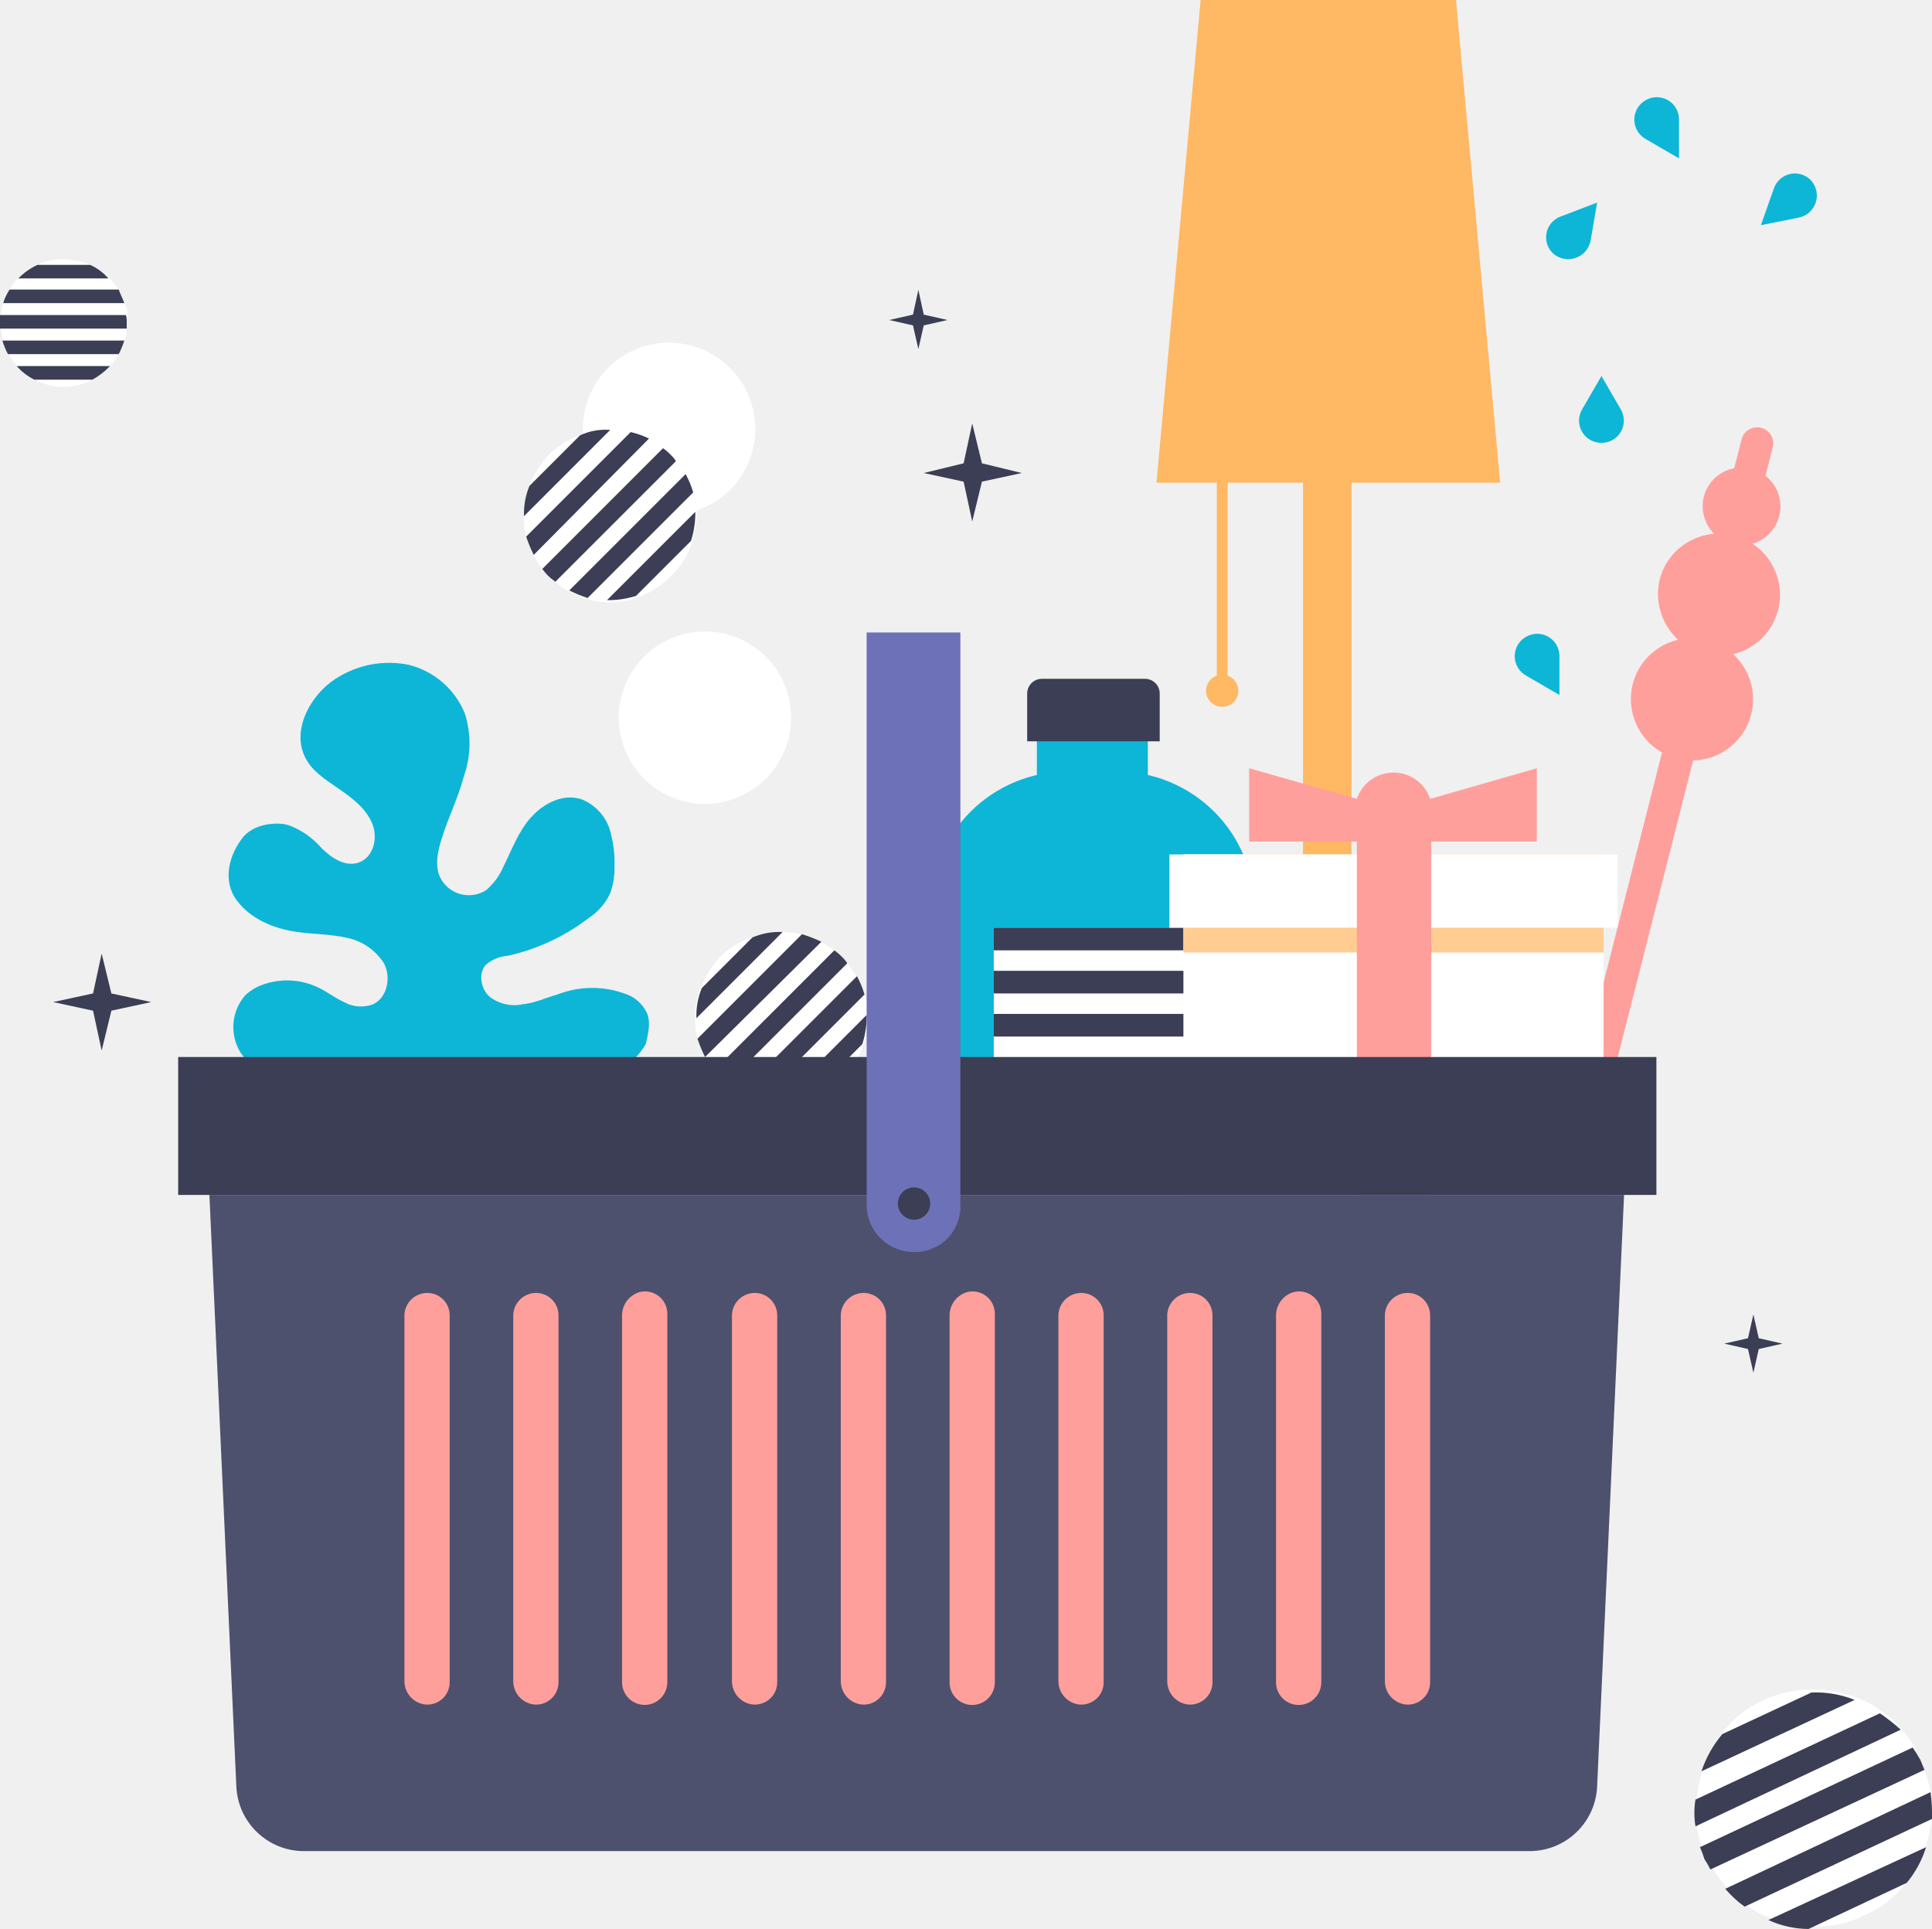
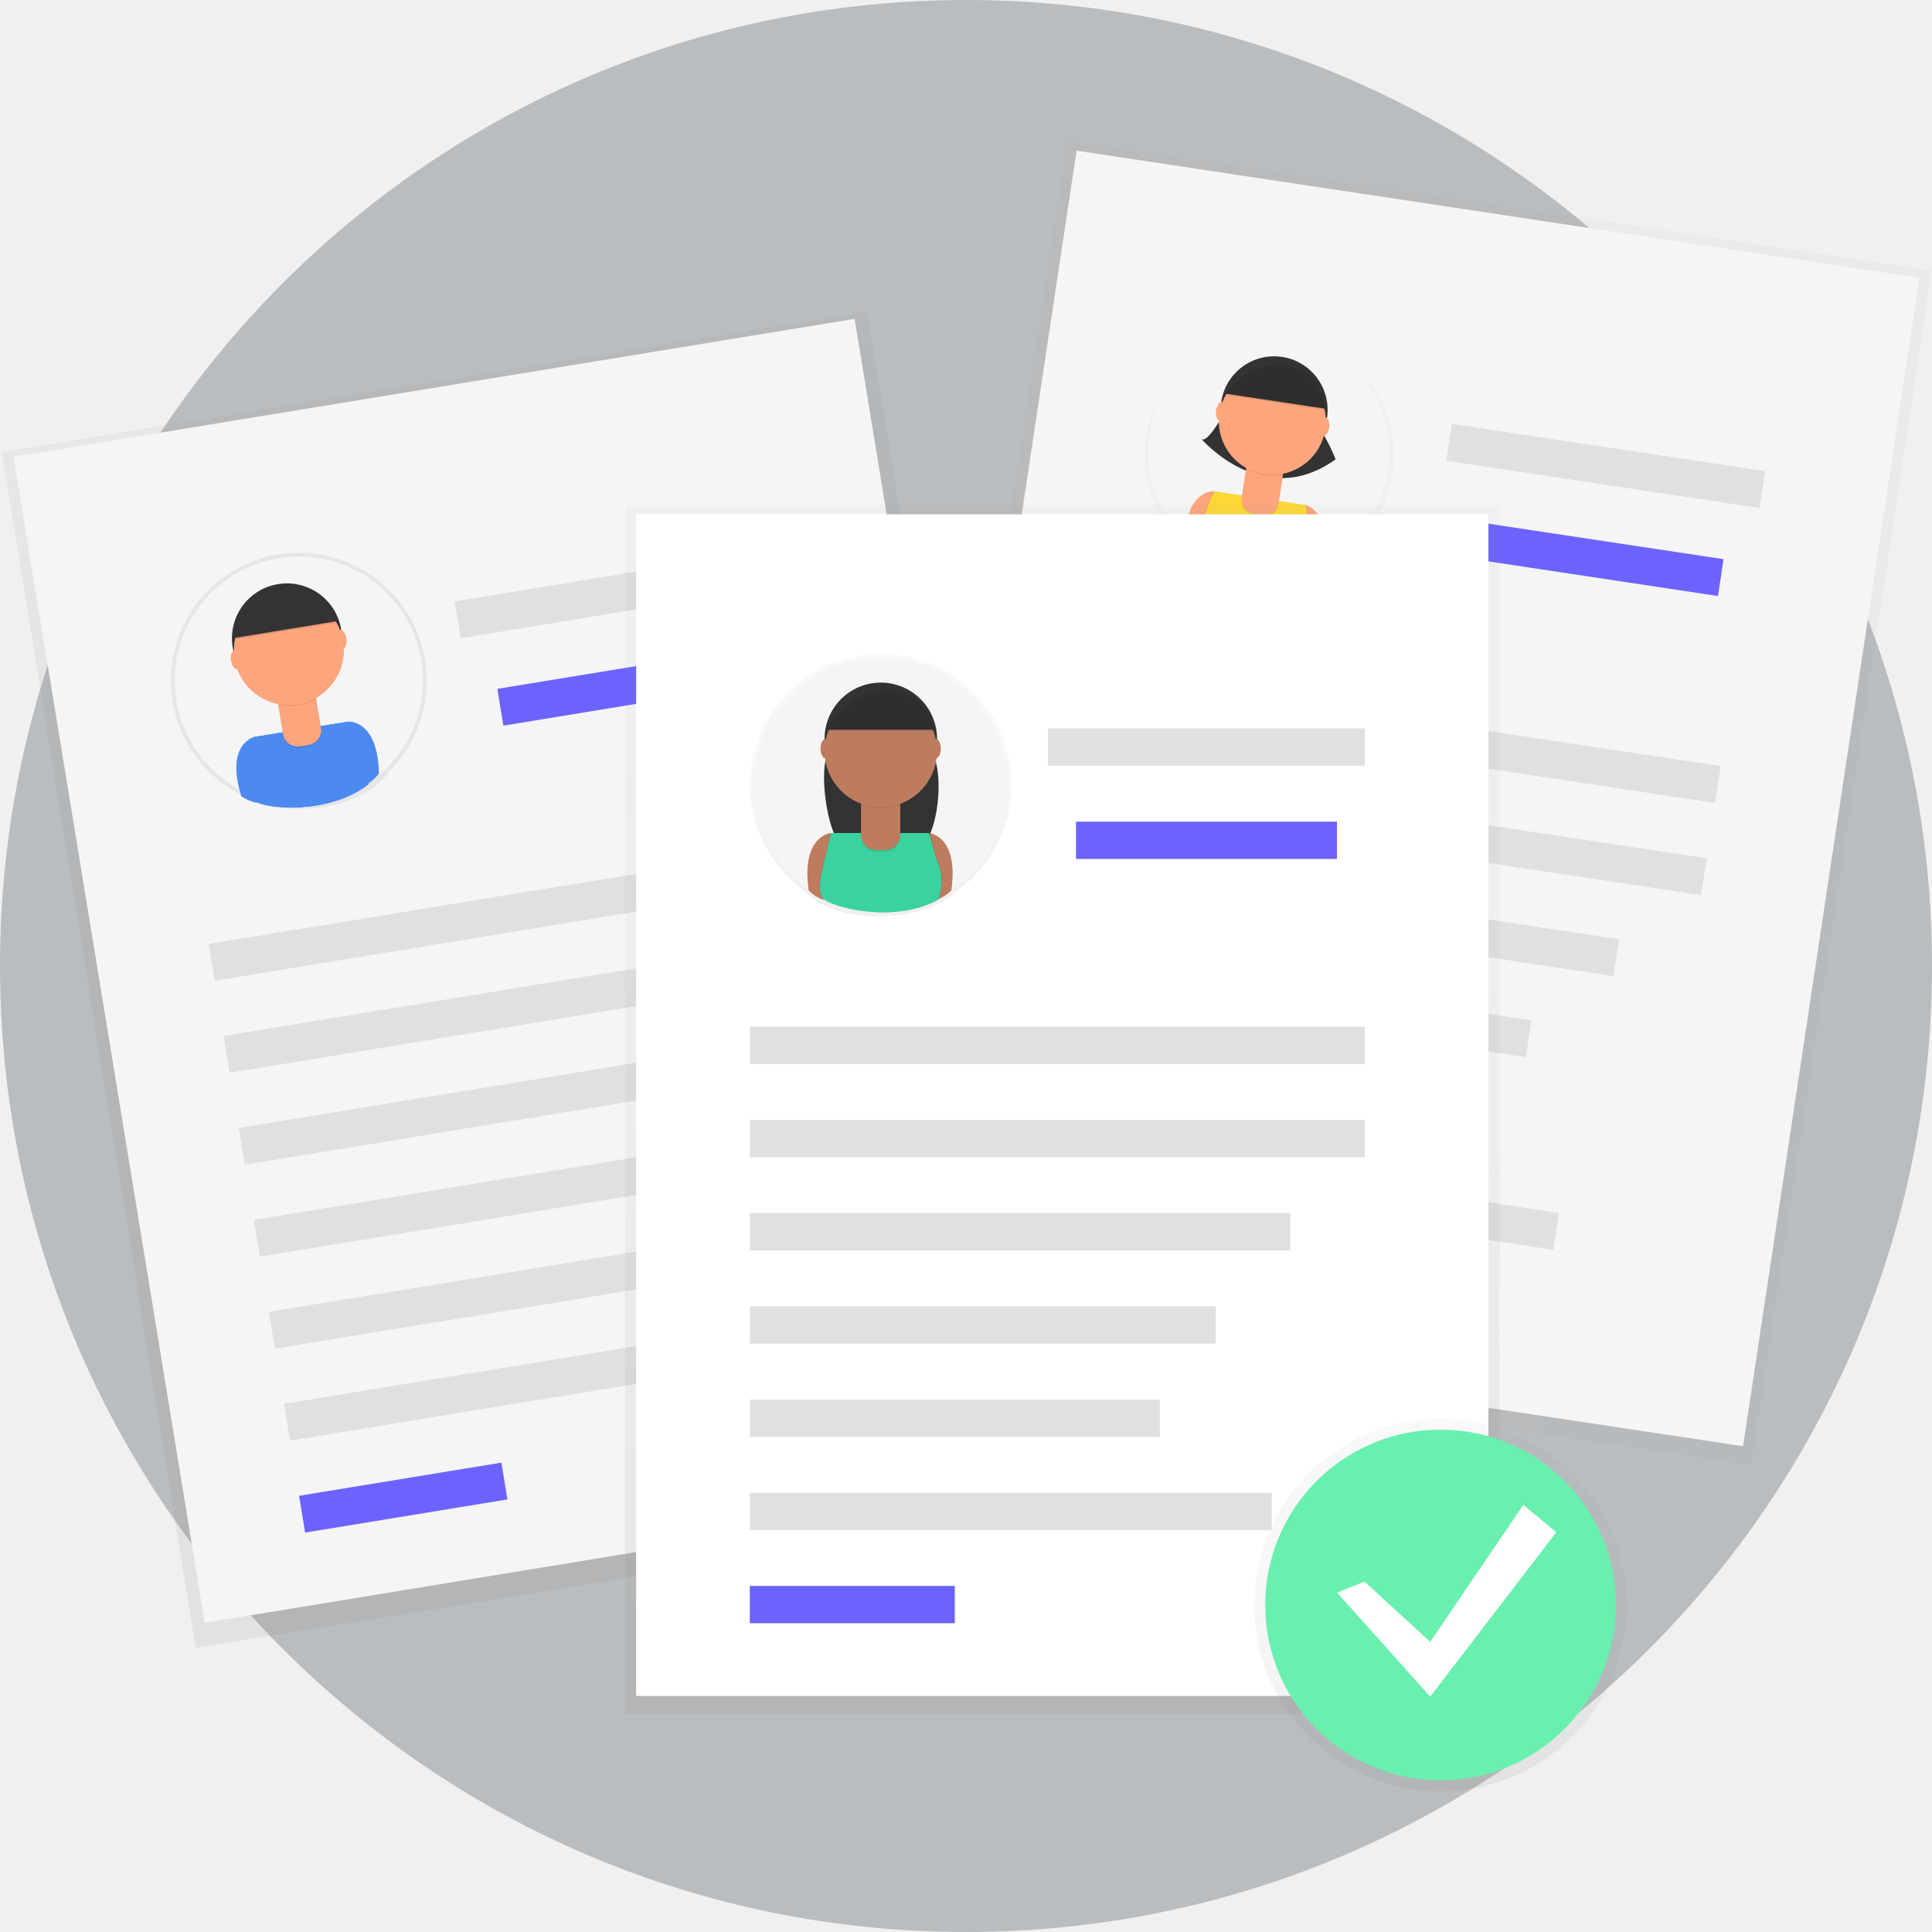
- <svg xmlns="http://www.w3.org/2000/svg" viewBox="0 0 306.565 306.071">
+ <svg xmlns="http://www.w3.org/2000/svg" xmlns:xlink="http://www.w3.org/1999/xlink" width="264" height="264" viewBox="0 0 264 264">
  <defs>
-     <style>.cls-1{fill:#0db6d6}.cls-2{fill:#fff}.cls-3{fill:#3b3e54}.cls-4{fill:#ff9f9c}</style>
+     <linearGradient id="linear-gradient" x1="0.444" y1="2.08" x2="0.444" y2="0.698" gradientUnits="objectBoundingBox">
+       <stop offset="0" stop-color="gray" stop-opacity="0.251" />
+       <stop offset="0.54" stop-color="gray" stop-opacity="0.122" />
+       <stop offset="1" stop-color="gray" stop-opacity="0.102" />
+     </linearGradient>
+     <linearGradient id="linear-gradient-2" x1="0.027" y1="4.202" x2="0.027" y2="3.205" xlink:href="#linear-gradient" />
+     <linearGradient id="linear-gradient-3" x1="0.684" y1="0.372" x2="0.684" y2="-0.628" xlink:href="#linear-gradient" />
+     <linearGradient id="linear-gradient-4" x1="1.326" y1="-2.088" x2="1.326" y2="-3.089" xlink:href="#linear-gradient" />
+     <linearGradient id="linear-gradient-5" x1="0.5" y1="1" x2="0.5" y2="0" xlink:href="#linear-gradient" />
+     <linearGradient id="linear-gradient-6" x1="-8.568" y1="1" x2="-8.568" y2="0" xlink:href="#linear-gradient" />
+     <linearGradient id="linear-gradient-7" x1="0.5" y1="1" x2="0.5" y2="0" xlink:href="#linear-gradient" />
  </defs>
-   <g id="Group_572" data-name="Group 572" transform="translate(-160.713 -218.386)">
-     <g id="Group_571" data-name="Group 571" transform="translate(153.594 218.386)">
-       <path id="Path_1182" data-name="Path 1182" class="cls-1" d="M91.748 117.057a5.833 5.833 0 0 0-3.59-3.077 15.09 15.09 0 0 0-10.6.171c-1.881.513-3.59 1.368-5.471 1.539a6.4 6.4 0 0 1-5.3-1.2c-1.368-1.2-1.881-3.761-.513-5.129a6.075 6.075 0 0 1 3.42-1.361 32.7 32.7 0 0 0 12.822-5.984 9.562 9.562 0 0 0 3.419-3.932 11.8 11.8 0 0 0 .684-4.274 18.493 18.493 0 0 0-.855-6.155 7.808 7.808 0 0 0-4.274-4.445c-2.906-1.026-5.984.513-8.035 2.735s-3.077 5.129-4.445 7.864a10.194 10.194 0 0 1-2.735 3.761 5.081 5.081 0 0 1-7.351-2.052c-.855-1.881-.342-4.274.342-6.326 1.026-3.248 2.564-6.326 3.419-9.574a15.683 15.683 0 0 0 .171-10.087 13 13 0 0 0-8.89-7.693 15.557 15.557 0 0 0-11.626 2.223c-3.933 2.561-6.84 7.861-4.959 12.139 1.026 2.394 3.248 3.761 5.471 5.3s4.274 3.077 5.3 5.471.171 5.642-2.394 6.326c-2.052.513-4.1-.855-5.642-2.394a12.618 12.618 0 0 0-5.129-3.59c-1.368-.513-5.129-.513-7.181 1.71-2.394 2.906-3.419 7.01-1.2 10.087s5.984 4.616 9.745 5.129c2.564.342 5.129.342 7.522.855a9.133 9.133 0 0 1 6.155 4.1c1.2 2.223.513 5.471-1.71 6.5a5.445 5.445 0 0 1-4.616-.342c-1.539-.684-2.735-1.71-4.274-2.394a11.388 11.388 0 0 0-8.206-.513 7.748 7.748 0 0 0-3.248 1.881 7.692 7.692 0 0 0-.684 9.061 12.621 12.621 0 0 0 7.864 5.3c2.564.513 5.129.513 7.693.855a15.434 15.434 0 0 1 7.353 2.218 6.8 6.8 0 0 1 2.735 3.761c.342 1.026-.342 2.052-.171 3.077.684 2.906 3.932 2.394 5.129 0a15.01 15.01 0 0 0 1.2-3.932c.684-2.735 2.052-5.642 4.616-6.668a12.49 12.49 0 0 1 5.642-.342c4.1.513 8.206 1.026 12.138.513 4.1-.684 8.035-2.564 10.087-6.155.343-1.538.856-3.414.172-4.957z" transform="translate(18.011 43.65)" />
-       <circle id="Ellipse_32" data-name="Ellipse 32" class="cls-2" cx="13.677" cy="13.677" r="13.677" transform="rotate(-19.475 358.27 -243.034)" />
-       <circle id="Ellipse_33" data-name="Ellipse 33" class="cls-2" cx="13.677" cy="13.677" r="13.677" transform="rotate(-41.583 135.077 -90.308)" />
-       <g id="Group_561" data-name="Group 561" transform="translate(7.119 41.141)">
-         <path id="Path_1183" data-name="Path 1183" class="cls-2" d="M20.082 29.891V30.9a5.075 5.075 0 0 1-.379 1.9 15.428 15.428 0 0 1-.885 2.15 10.468 10.468 0 0 1-1.391 1.9A11.681 11.681 0 0 1 14.644 39a9.354 9.354 0 0 1-4.553 1.138A9.013 9.013 0 0 1 5.538 39a9.145 9.145 0 0 1-2.782-2.15 10.468 10.468 0 0 1-1.391-1.9 10.941 10.941 0 0 1-.886-2.15L.1 30.9v-2.15l.379-1.9a8.257 8.257 0 0 1 1.012-2.15 5.6 5.6 0 0 1 1.518-1.9 9.931 9.931 0 0 1 2.909-2.024 9.163 9.163 0 0 1 4.174-.885 11.181 11.181 0 0 1 4.174.885 10.2 10.2 0 0 1 3.035 2.15 7.7 7.7 0 0 1 1.518 1.9 11.211 11.211 0 0 1 1.012 2.15 5.075 5.075 0 0 1 .379 1.9 2.465 2.465 0 0 0-.128 1.015z" transform="translate(.026 -19.9)" />
-         <path id="Path_1184" data-name="Path 1184" class="cls-3" d="M16.591 22.75H2.3a10.2 10.2 0 0 1 3.035-2.15h8.347a8.316 8.316 0 0 1 2.909 2.15z" transform="translate(.609 -19.715)" />
-         <path id="Path_1185" data-name="Path 1185" class="cls-3" d="M19.624 25.85H.4a8.257 8.257 0 0 1 1.012-2.15h17.326c.253.759.633 1.391.886 2.15z" transform="translate(.106 -18.894)" />
-         <path id="Path_1186" data-name="Path 1186" class="cls-3" d="M20.109 28.038v1.012H0V26.9h19.982a3.5 3.5 0 0 1 .127 1.138z" transform="translate(0 -18.047)" />
-         <path id="Path_1187" data-name="Path 1187" class="cls-3" d="M19.65 30.1a15.428 15.428 0 0 1-.885 2.15H1.185A10.941 10.941 0 0 1 .3 30.1z" transform="translate(.079 -17.2)" />
-         <path id="Path_1188" data-name="Path 1188" class="cls-3" d="M16.9 33.3a11.681 11.681 0 0 1-2.782 2.15H4.882A9.145 9.145 0 0 1 2.1 33.3z" transform="translate(.556 -16.353)" />
+   <g id="Group_542" data-name="Group 542" transform="translate(-280 -299)">
+     <g id="Group_541" data-name="Group 541">
+       <circle id="Ellipse_46" data-name="Ellipse 46" cx="132" cy="132" r="132" transform="translate(280 299)" fill="#49525a" opacity="0.326" />
+     </g>
+     <g id="undraw_hiring_cyhs" transform="translate(279.922 318.135)">
+       <g id="Group_522" data-name="Group 522" transform="translate(121.233 0.023)" opacity="0.5">
+         <rect id="Rectangle_74" data-name="Rectangle 74" width="165.113" height="119.501" transform="translate(0 163.266) rotate(-81.42)" fill="url(#linear-gradient)" />
      </g>
-       <g id="Group_562" data-name="Group 562" transform="translate(275.979 268.072)">
-         <path id="Path_1189" data-name="Path 1189" class="cls-2" d="M197.1 167.893c.236.472.472 1.18.708 1.652a19.659 19.659 0 0 1 .944 3.54 25.652 25.652 0 0 1 .236 4.248 27.443 27.443 0 0 1-.944 4.248 16.482 16.482 0 0 1-3.068 5.664 15.651 15.651 0 0 1-6.845 5.428 16.1 16.1 0 0 1-8.733 1.652 15.578 15.578 0 0 1-6.373-1.416 11.97 11.97 0 0 1-3.776-2.124 17.49 17.49 0 0 1-3.068-2.832l-2.124-2.832a13.546 13.546 0 0 0-.944-1.652 16.249 16.249 0 0 0-.708-1.888 9.471 9.471 0 0 1-.708-3.54 12.832 12.832 0 0 1 0-4.248 30.349 30.349 0 0 1 .944-4.484 18.126 18.126 0 0 1 3.3-5.9 16.643 16.643 0 0 1 6.372-4.956 18.512 18.512 0 0 1 7.789-1.652 20.476 20.476 0 0 1 6.609 1.18 13.12 13.12 0 0 1 4.012 2.124 12.422 12.422 0 0 1 3.3 2.832 22.142 22.142 0 0 1 2.124 2.832 9.25 9.25 0 0 0 .953 2.124z" transform="translate(-161.289 -156.8)" />
-         <path id="Path_1190" data-name="Path 1190" class="cls-3" d="M186.21 158.18l-24.31 11.329a18.126 18.126 0 0 1 3.3-5.9L179.365 157a16.752 16.752 0 0 1 6.845 1.18z" transform="translate(-160.779 -156.528)" />
-         <path id="Path_1191" data-name="Path 1191" class="cls-3" d="M194.173 161L161.6 176.338a12.832 12.832 0 0 1 0-4.248l29.268-13.69a31.733 31.733 0 0 1 3.305 2.6z" transform="translate(-161.425 -154.624)" />
-         <path id="Path_1192" data-name="Path 1192" class="cls-3" d="M196.731 162.588c.236.472.472 1.18.708 1.652l-33.987 15.813a13.543 13.543 0 0 0-.944-1.652 16.261 16.261 0 0 0-.708-1.888l33.751-15.813a21.8 21.8 0 0 1 1.18 1.888z" transform="translate(-160.915 -151.495)" />
-         <path id="Path_1193" data-name="Path 1193" class="cls-3" d="M196.071 163.7a25.649 25.649 0 0 1 .236 4.248l-29.739 13.925a17.489 17.489 0 0 1-3.068-2.832z" transform="translate(-158.603 -147.415)" />
-         <path id="Path_1194" data-name="Path 1194" class="cls-3" d="M191.418 167.4a16.483 16.483 0 0 1-3.068 5.664l-15.577 7.317a15.577 15.577 0 0 1-6.372-1.416z" transform="translate(-154.658 -142.382)" />
+       <rect id="Rectangle_75" data-name="Rectangle 75" width="161.464" height="116.461" transform="translate(123.101 161.11) rotate(-81.42)" fill="#f5f5f5" />
+       <rect id="Rectangle_76" data-name="Rectangle 76" width="84.054" height="5.095" transform="translate(152.078 73.006) rotate(8.58)" fill="#e0e0e0" />
+       <rect id="Rectangle_77" data-name="Rectangle 77" width="84.054" height="5.095" transform="translate(150.178 85.597) rotate(8.58)" fill="#e0e0e0" />
+       <rect id="Rectangle_78" data-name="Rectangle 78" width="43.302" height="5.095" transform="translate(198.453 38.787) rotate(8.58)" fill="#e0e0e0" />
+       <rect id="Rectangle_79" data-name="Rectangle 79" width="35.661" height="5.095" transform="translate(200.332 51.952) rotate(8.58)" fill="#6c63ff" />
+       <rect id="Rectangle_80" data-name="Rectangle 80" width="73.868" height="5.095" transform="translate(148.276 98.191) rotate(8.58)" fill="#e0e0e0" />
+       <rect id="Rectangle_81" data-name="Rectangle 81" width="63.678" height="5.095" transform="translate(146.374 110.785) rotate(8.58)" fill="#e0e0e0" />
+       <rect id="Rectangle_82" data-name="Rectangle 82" width="56.037" height="5.095" transform="translate(144.475 123.377) rotate(8.58)" fill="#e0e0e0" />
+       <rect id="Rectangle_83" data-name="Rectangle 83" width="71.319" height="5.095" transform="translate(142.575 135.971) rotate(8.58)" fill="#e0e0e0" />
+       <rect id="Rectangle_84" data-name="Rectangle 84" width="28.017" height="5.095" transform="translate(140.677 148.563) rotate(8.58)" fill="#6c63ff" />
+       <g id="Group_523" data-name="Group 523" transform="translate(156.525 26.179)" opacity="0.5">
+         <path id="Path_991" data-name="Path 991" d="M714.72,182.3a17,17,0,1,0-28.295,10v.075a5.817,5.817,0,0,0,1.722,1.508l.033-.072c.685.793,3.837,2.374,7.647,2.938h.084a15.556,15.556,0,0,0,7.583-.564s.027-.042.072-.121a6.058,6.058,0,0,0,1.75-.848l.054-.187A16.983,16.983,0,0,0,714.72,182.3Z" transform="translate(-680.908 -162.764)" fill="url(#linear-gradient-2)" />
      </g>
-       <g id="Group_563" data-name="Group 563" transform="translate(90.269 68.171)">
-         <path id="Path_1195" data-name="Path 1195" class="cls-2" d="M76.051 43.832a4.533 4.533 0 0 1 .855 1.026 25.011 25.011 0 0 1 1.539 2.223 14.79 14.79 0 0 1 1.2 2.906 9.681 9.681 0 0 1 .513 3.077 14.4 14.4 0 0 1-.684 4.616 12.364 12.364 0 0 1-3.419 5.471 14.106 14.106 0 0 1-5.475 3.419 14.4 14.4 0 0 1-4.616.684 9.681 9.681 0 0 1-3.077-.513 20.858 20.858 0 0 1-2.906-1.2 8.692 8.692 0 0 1-2.223-1.539c-.342-.342-.684-.513-1.026-.855a7.436 7.436 0 0 1-1.026-1.2 9.693 9.693 0 0 1-1.368-2.223 20.856 20.856 0 0 1-1.2-2.906 10.521 10.521 0 0 1-.342-3.248 11.339 11.339 0 0 1 .855-4.787 17.024 17.024 0 0 1 3.077-4.958 13.488 13.488 0 0 1 4.958-3.077 15.7 15.7 0 0 1 4.787-.855 20.947 20.947 0 0 1 3.248.342 8.708 8.708 0 0 1 2.906 1.2 15.608 15.608 0 0 1 2.223 1.368 7.436 7.436 0 0 1 1.201 1.029z" transform="translate(-52.8 -39.856)" />
-         <path id="Path_1196" data-name="Path 1196" class="cls-3" d="M66.477 39.918L52.8 53.6a11.339 11.339 0 0 1 .855-4.787l8.035-8.035a9.519 9.519 0 0 1 4.787-.86z" transform="translate(-52.8 -39.875)" />
-         <path id="Path_1197" data-name="Path 1197" class="cls-3" d="M72.49 41.126L54.2 59.59a20.855 20.855 0 0 1-1.2-2.906L69.584 40.1a14.549 14.549 0 0 1 2.906 1.026z" transform="translate(-52.658 -39.715)" />
-         <path id="Path_1198" data-name="Path 1198" class="cls-3" d="M74.845 42.626a4.533 4.533 0 0 1 .855 1.026L56.552 62.8c-.342-.342-.684-.513-1.026-.855a7.435 7.435 0 0 1-1.026-1.2L73.648 41.6a7.436 7.436 0 0 1 1.197 1.026z" transform="translate(-51.594 -38.65)" />
-         <path id="Path_1199" data-name="Path 1199" class="cls-3" d="M75.464 44a14.789 14.789 0 0 1 1.2 2.906L59.906 63.661A20.856 20.856 0 0 1 57 62.464z" transform="translate(-49.819 -36.947)" />
-         <path id="Path_1200" data-name="Path 1200" class="cls-3" d="M74.519 47.5a14.4 14.4 0 0 1-.684 4.616l-8.719 8.719a14.4 14.4 0 0 1-4.616.684z" transform="translate(-47.336 -34.463)" />
+       <circle id="Ellipse_29" data-name="Ellipse 29" cx="16.491" cy="16.491" r="16.491" transform="translate(154.684 56.406) rotate(-81.42)" fill="#f5f5f5" />
+       <path id="Path_992" data-name="Path 992" d="M702.9,235.077s-3.922-.268-3.973,6.965A5.643,5.643,0,0,0,700.6,243.5l3.3-7.068Z" transform="translate(-536.969 -187.084)" fill="#fda57d" />
+       <path id="Path_993" data-name="Path 993" d="M750.764,241.39s3.837.9,1.744,7.828a5.644,5.644,0,0,1-2.027.9L749.41,242.4Z" transform="translate(-572.222 -191.493)" fill="#fda57d" />
+       <path id="Path_994" data-name="Path 994" d="M710.143,196.72s-2.661,5.1-3.593,4.443c0,0,8.464,9.873,18.325,2.763a25.914,25.914,0,0,0-2.962-5.43Z" transform="translate(-542.29 -160.298)" fill="#333" />
+       <circle id="Ellipse_30" data-name="Ellipse 30" cx="7.309" cy="7.309" r="7.309" transform="translate(165.864 43.001) rotate(-81.42)" fill="#333" />
+       <path id="Path_995" data-name="Path 995" d="M718.626,236.95l-12.609-1.9-1.937,4.866s-1.044,2.229-.338,3.388,8.383,4.7,14.781,2.413a6.651,6.651,0,0,0,.8-4.178c-.317-2.455-.142-.193-.142-.193Z" transform="translate(-540.159 -187.066)" opacity="0.1" />
+       <path id="Path_996" data-name="Path 996" d="M719.193,237.04l-12.609-1.9L704.651,240s-1.044,2.229-.338,3.388,8.383,4.7,14.781,2.413a6.651,6.651,0,0,0,.8-4.178c-.317-2.455-.142-.193-.142-.193Z" transform="translate(-540.557 -187.129)" opacity="0.1" />
+       <path id="Path_997" data-name="Path 997" d="M718.876,236.99l-12.609-1.9-1.937,4.866s-1.044,2.229-.338,3.388,8.383,4.7,14.781,2.413a6.651,6.651,0,0,0,.8-4.178c-.317-2.455-.142-.193-.142-.193Z" transform="translate(-540.333 -187.094)" fill="#fdd835" />
+       <path id="Path_998" data-name="Path 998" d="M0,0H5.1V4.6a2.03,2.03,0,0,1-2.03,2.03H2.03A2.03,2.03,0,0,1,0,4.6V0Z" transform="translate(170.426 44.408) rotate(8.58)" opacity="0.1" />
+       <path id="Path_999" data-name="Path 999" d="M0,0H5.1V4.6a2.03,2.03,0,0,1-2.03,2.03H2.03A2.03,2.03,0,0,1,0,4.6Z" transform="translate(170.454 44.221) rotate(8.58)" fill="#fda57d" />
+       <path id="Path_1000" data-name="Path 1000" d="M726.77,223.543a7.339,7.339,0,0,0,5.041.775l.094-.618-5.044-.76Z" transform="translate(-556.411 -178.609)" opacity="0.1" />
+       <circle id="Ellipse_31" data-name="Ellipse 31" cx="7.309" cy="7.309" r="7.309" transform="translate(165.627 44.569) rotate(-81.42)" fill="#fda57d" />
+       <path id="Path_1001" data-name="Path 1001" d="M717.07,181.256l13.785,2.078s-.338-5.731-5.6-6.175S717.07,181.256,717.07,181.256Z" transform="translate(-549.637 -146.617)" fill="#333" />
+       <ellipse id="Ellipse_32" data-name="Ellipse 32" cx="1.276" cy="0.679" rx="1.276" ry="0.679" transform="translate(166.05 38.214) rotate(-81.42)" fill="#fda57d" />
+       <ellipse id="Ellipse_33" data-name="Ellipse 33" cx="1.276" cy="0.679" rx="1.276" ry="0.679" transform="translate(180.172 40.346) rotate(-81.42)" fill="#fda57d" />
+       <path id="Path_1002" data-name="Path 1002" d="M717,181.876l13.785,2.078s-.338-5.731-5.6-6.175S717,181.876,717,181.876Z" transform="translate(-549.588 -147.049)" opacity="0.1" />
+       <g id="Group_524" data-name="Group 524" transform="translate(0.328 23.482)" opacity="0.5">
+         <rect id="Rectangle_85" data-name="Rectangle 85" width="119.841" height="165.583" transform="matrix(0.987, -0.16, 0.16, 0.987, 0, 19.12)" fill="url(#linear-gradient-3)" />
      </g>
-       <g id="Group_564" data-name="Group 564" transform="translate(117.453 147.884)">
-         <path id="Path_1201" data-name="Path 1201" class="cls-2" d="M91.951 90.432a4.532 4.532 0 0 1 .855 1.026 25.012 25.012 0 0 1 1.539 2.223 14.789 14.789 0 0 1 1.2 2.906 9.681 9.681 0 0 1 .513 3.077 14.4 14.4 0 0 1-.684 4.616 12.364 12.364 0 0 1-3.419 5.471 14.107 14.107 0 0 1-5.471 3.419 14.4 14.4 0 0 1-4.616.684 9.681 9.681 0 0 1-3.077-.513 20.855 20.855 0 0 1-2.906-1.2 8.691 8.691 0 0 1-2.223-1.539c-.342-.342-.684-.513-1.026-.855a7.436 7.436 0 0 1-1.026-1.2 9.694 9.694 0 0 1-1.368-2.223 20.855 20.855 0 0 1-1.2-2.906 10.521 10.521 0 0 1-.342-3.248 11.339 11.339 0 0 1 .855-4.787 17.024 17.024 0 0 1 3.077-4.958 13.488 13.488 0 0 1 4.958-3.077 15.7 15.7 0 0 1 4.787-.855 20.949 20.949 0 0 1 3.248.342 8.709 8.709 0 0 1 2.906 1.2 15.607 15.607 0 0 1 2.223 1.368 7.438 7.438 0 0 1 1.197 1.029z" transform="translate(-68.7 -86.5)" />
-         <path id="Path_1202" data-name="Path 1202" class="cls-3" d="M82.477 86.5L68.8 100.177a11.339 11.339 0 0 1 .855-4.787l8.035-8.035a10.874 10.874 0 0 1 4.787-.855z" transform="translate(-68.629 -86.5)" />
-         <path id="Path_1203" data-name="Path 1203" class="cls-3" d="M88.561 87.9L70.1 106.19a20.854 20.854 0 0 1-1.2-2.906L85.484 86.7a22.833 22.833 0 0 1 3.077 1.2z" transform="translate(-68.558 -86.358)" />
-         <path id="Path_1204" data-name="Path 1204" class="cls-3" d="M90.745 89.226a4.532 4.532 0 0 1 .855 1.026L72.452 109.4c-.342-.342-.684-.513-1.026-.855a7.435 7.435 0 0 1-1.026-1.2L89.548 88.2a7.436 7.436 0 0 1 1.197 1.026z" transform="translate(-67.494 -85.294)" />
-         <path id="Path_1205" data-name="Path 1205" class="cls-3" d="M91.364 90.6a14.79 14.79 0 0 1 1.2 2.906l-16.758 16.755a20.858 20.858 0 0 1-2.906-1.2z" transform="translate(-65.72 -83.59)" />
-         <path id="Path_1206" data-name="Path 1206" class="cls-3" d="M90.419 94.2a14.4 14.4 0 0 1-.684 4.616l-8.719 8.719a14.4 14.4 0 0 1-4.616.684z" transform="translate(-63.236 -81.036)" />
+       <rect id="Rectangle_86" data-name="Rectangle 86" width="116.461" height="161.464" transform="translate(1.929 43.276) rotate(-9.31)" fill="#f5f5f5" />
+       <rect id="Rectangle_87" data-name="Rectangle 87" width="84.054" height="5.095" transform="translate(28.582 109.853) rotate(-9.31)" fill="#e0e0e0" />
+       <rect id="Rectangle_88" data-name="Rectangle 88" width="84.054" height="5.095" transform="translate(30.642 122.422) rotate(-9.31)" fill="#e0e0e0" />
+       <rect id="Rectangle_89" data-name="Rectangle 89" width="43.302" height="5.095" transform="translate(62.207 63.043) rotate(-9.31)" fill="#e0e0e0" />
+       <rect id="Rectangle_90" data-name="Rectangle 90" width="35.661" height="5.095" transform="translate(68.036 74.994) rotate(-9.31)" fill="#6c63ff" />
+       <rect id="Rectangle_91" data-name="Rectangle 91" width="73.868" height="5.095" transform="translate(32.702 134.99) rotate(-9.31)" fill="#e0e0e0" />
+       <rect id="Rectangle_92" data-name="Rectangle 92" width="63.678" height="5.095" transform="translate(34.762 147.555) rotate(-9.31)" fill="#e0e0e0" />
+       <rect id="Rectangle_93" data-name="Rectangle 93" width="56.037" height="5.095" transform="translate(36.822 160.125) rotate(-9.31)" fill="#e0e0e0" />
+       <rect id="Rectangle_94" data-name="Rectangle 94" width="71.319" height="5.095" transform="translate(38.883 172.69) rotate(-9.31)" fill="#e0e0e0" />
+       <rect id="Rectangle_95" data-name="Rectangle 95" width="28.017" height="5.095" transform="translate(40.945 185.26) rotate(-9.31)" fill="#6c63ff" />
+       <g id="Group_525" data-name="Group 525" transform="translate(23.431 56.394)" opacity="0.5">
+         <path id="Path_1003" data-name="Path 1003" d="M274.414,277.579A17.478,17.478,0,1,0,249.89,296.3l.024.075a5.981,5.981,0,0,0,2.16.923v-.081c.92.561,4.5,1.113,8.41.462h.084a15.984,15.984,0,0,0,7.24-2.947.5.5,0,0,1,.03-.139,6.226,6.226,0,0,0,1.445-1.382v-.2A17.459,17.459,0,0,0,274.414,277.579Z" transform="translate(-239.688 -262.931)" fill="url(#linear-gradient-4)" />
      </g>
-       <g id="Group_565" data-name="Group 565" transform="translate(254.149 67.797)">
-         <path id="Path_1207" data-name="Path 1207" class="cls-4" d="M150.612 159.748a2.548 2.548 0 0 1-1.881-3.077l29.235-115.059a2.548 2.548 0 0 1 3.077-1.881 2.548 2.548 0 0 1 1.881 3.077l-29.235 115.06a2.427 2.427 0 0 1-3.077 1.88z" transform="translate(-148.656 -39.656)" />
-         <path id="Path_1208" data-name="Path 1208" class="cls-4" d="M162.381 48.026a6.178 6.178 0 1 1 4.445 7.522 6.248 6.248 0 0 1-4.445-7.522z" transform="translate(-139.054 -37.009)" />
-         <path id="Path_1209" data-name="Path 1209" class="cls-4" d="M158.307 56.84a9.7 9.7 0 1 1 7.01 11.8 9.908 9.908 0 0 1-7.01-11.8z" transform="translate(-141.99 -32.658)" />
-         <path id="Path_1210" data-name="Path 1210" class="cls-4" d="M155.807 66.54a9.7 9.7 0 1 1 7.01 11.8 9.769 9.769 0 0 1-7.01-11.8z" transform="translate(-143.764 -25.775)" />
+       <circle id="Ellipse_34" data-name="Ellipse 34" cx="16.953" cy="16.953" r="16.953" transform="translate(21.443 59.877) rotate(-9.31)" fill="#f5f5f5" />
+       <path id="Path_1004" data-name="Path 1004" d="M271.689,346.48s-3.921.98-1.689,8.069a5.8,5.8,0,0,0,2.1.9l1-7.958Z" transform="translate(-236.945 -264.883)" fill="#4d8af0" />
+       <path id="Path_1005" data-name="Path 1005" d="M317.73,339.445s4.039-.329,4.175,7.11a5.8,5.8,0,0,1-1.7,1.508l-3.487-7.221Z" transform="translate(-270.052 -259.969)" fill="#4d8af0" />
+       <circle id="Ellipse_35" data-name="Ellipse 35" cx="7.514" cy="7.514" r="7.514" transform="translate(30.655 61.898) rotate(-9.31)" fill="#333" />
+       <path id="Path_1006" data-name="Path 1006" d="M288.95,339.49,276.015,341.6l-.359,5.372s-.3,2.513.739,3.421,9.689,1.955,15.206-2.317a6.839,6.839,0,0,0-.534-4.341c-1.086-2.3-.2-.145-.2-.145Z" transform="translate(-241.346 -260.002)" fill="#4d8af0" />
+       <path id="Path_1007" data-name="Path 1007" d="M289.52,339.4l-12.935,2.112-.359,5.372s-.3,2.513.739,3.421,9.689,1.955,15.206-2.317a6.838,6.838,0,0,0-.534-4.341c-1.086-2.3-.2-.145-.2-.145Z" transform="translate(-241.745 -259.939)" fill="#4d8af0" />
+       <path id="Path_1008" data-name="Path 1008" d="M289.2,339.45l-12.935,2.112-.359,5.381s-.3,2.513.739,3.421,9.689,1.955,15.206-2.317a6.838,6.838,0,0,0-.534-4.341c-1.086-2.3-.2-.145-.2-.145Z" transform="translate(-241.521 -259.974)" fill="#4d8af0" />
+       <path id="Path_1009" data-name="Path 1009" d="M0,0H5.246V4.787a2.03,2.03,0,0,1-2.03,2.03H2.03A2.03,2.03,0,0,1,0,4.787V0Z" transform="translate(38.009 76.651) rotate(-9.31)" opacity="0.1" />
+       <path id="Path_1010" data-name="Path 1010" d="M0,0H5.246V4.787a2.03,2.03,0,0,1-2.03,2.03H2.03A2.03,2.03,0,0,1,0,4.787V0Z" transform="translate(37.979 76.459) rotate(-9.31)" fill="#fda57d" />
+       <path id="Path_1011" data-name="Path 1011" d="M288.1,328.519a7.541,7.541,0,0,0,5.176-.833l-.106-.636L288,327.9Z" transform="translate(-249.995 -251.314)" opacity="0.1" />
+       <circle id="Ellipse_36" data-name="Ellipse 36" cx="7.514" cy="7.514" r="7.514" transform="translate(30.921 63.508) rotate(-9.31)" fill="#fda57d" />
+       <path id="Path_1012" data-name="Path 1012" d="M268.18,286.546l14.144-2.317s-2.145-5.514-7.43-4.271S268.18,286.546,268.18,286.546Z" transform="translate(-236.154 -218.3)" opacity="0.1" />
+       <path id="Path_1013" data-name="Path 1013" d="M268.07,285.909l14.156-2.32s-2.145-5.514-7.43-4.271S268.07,285.909,268.07,285.909Z" transform="translate(-236.077 -217.853)" fill="#333" />
+       <ellipse id="Ellipse_37" data-name="Ellipse 37" cx="0.702" cy="1.316" rx="0.702" ry="1.316" transform="matrix(0.987, -0.16, 0.16, 0.987, 31.424, 69.835)" fill="#fda57d" />
+       <ellipse id="Ellipse_38" data-name="Ellipse 38" cx="0.7" cy="1.312" rx="0.7" ry="1.312" transform="translate(45.82 67.024) rotate(-9.31)" fill="#fda57d" />
+       <g id="Group_526" data-name="Group 526" transform="translate(85.484 49.93)" opacity="0.5">
+         <rect id="Rectangle_96" data-name="Rectangle 96" width="119.501" height="165.113" fill="url(#linear-gradient-5)" />
      </g>
-       <path id="Path_1211" data-name="Path 1211" d="M166.038 76.592L159.028 0H118.51l-7.01 76.592h9.574v30.6a2.571 2.571 0 0 0-1.71 2.394 2.564 2.564 0 0 0 5.129 0 2.571 2.571 0 0 0-1.71-2.394v-30.6h11.968v85.824h7.693V76.592z" transform="translate(79.125)" fill="#ffb863" />
-       <path id="Rectangle_20" data-name="Rectangle 20" class="cls-4" transform="translate(59.496 196.267)" d="M0 0h186.351v84.115H0z" />
-       <path id="Path_1212" data-name="Path 1212" class="cls-1" d="M155.764 18.8l-5.813 2.223a3.508 3.508 0 0 0-1.026 5.984 3.627 3.627 0 0 0 5.813-2.223z" transform="translate(104.786 13.341)" />
-       <path id="Path_1213" data-name="Path 1213" class="cls-1" d="M154.277 34.9l-3.077 5.3a3.526 3.526 0 0 0 3.077 5.3 3.526 3.526 0 0 0 3.077-5.3z" transform="translate(106.957 24.767)" />
-       <path id="Path_1214" data-name="Path 1214" class="cls-1" d="M162.945 18.732v-6.155a3.526 3.526 0 0 0-5.3-3.077 3.535 3.535 0 0 0 0 6.155z" transform="translate(110.598 6.4)" />
-       <path id="Path_1215" data-name="Path 1215" class="cls-1" d="M151.845 68.532v-6.155a3.526 3.526 0 0 0-5.3-3.077 3.535 3.535 0 0 0 0 6.155z" transform="translate(102.721 41.74)" />
-       <path id="Path_1216" data-name="Path 1216" class="cls-1" d="M167.6 24.309l5.984-1.2a3.575 3.575 0 0 0 2.052-5.813 3.524 3.524 0 0 0-5.984 1.2z" transform="translate(118.936 11.422)" />
-       <g id="Group_567" data-name="Group 567" transform="translate(154.723 107.708)">
-         <g id="Group_566" data-name="Group 566" transform="translate(0 1.026)">
-           <path id="Path_1217" data-name="Path 1217" class="cls-1" d="M141.96 136.054H90.5V93.483A21.816 21.816 0 0 1 112.383 71.6h7.693a21.816 21.816 0 0 1 21.884 21.883z" transform="translate(-90.5 -57.923)" />
-           <path id="Rectangle_21" data-name="Rectangle 21" class="cls-1" transform="translate(16.925)" d="M0 0h17.609v50.264H0z" />
-         </g>
-         <path id="Path_1218" data-name="Path 1218" class="cls-3" d="M120.358 72.916H99.5v-7.522A2.337 2.337 0 0 1 101.894 63h16.242a2.337 2.337 0 0 1 2.394 2.394v7.522z" transform="translate(-84.113 -63)" />
-         <path id="Rectangle_22" data-name="Rectangle 22" class="cls-2" transform="translate(10.087 39.493)" d="M0 0h33.68v31.116H0z" />
-         <path id="Rectangle_23" data-name="Rectangle 23" class="cls-3" transform="translate(10.087 39.493)" d="M0 0h33.68v3.59H0z" />
-         <path id="Rectangle_24" data-name="Rectangle 24" class="cls-3" transform="translate(10.087 46.331)" d="M0 0h33.68v3.59H0z" />
-         <path id="Rectangle_25" data-name="Rectangle 25" class="cls-3" transform="translate(10.087 53.17)" d="M0 0h33.68v3.59H0z" />
-         <path id="Rectangle_26" data-name="Rectangle 26" class="cls-3" transform="translate(10.087 60.179)" d="M0 0h33.68v3.59H0z" />
-         <path id="Rectangle_27" data-name="Rectangle 27" class="cls-3" transform="translate(10.087 67.018)" d="M0 0h33.68v3.59H0z" />
+       <rect id="Rectangle_97" data-name="Rectangle 97" width="116.461" height="161.464" transform="translate(87.004 51.146)" fill="#fff" />
+       <g id="Group_527" data-name="Group 527" transform="translate(102.557 70.219)" opacity="0.5">
+         <path id="Path_1014" data-name="Path 1014" d="M502,326.63a17.87,17.87,0,1,1,27.839,14.832v.078a6.117,6.117,0,0,1-2.027,1.291l-.024-.078c-.836.718-4.359,1.867-8.407,1.855h-.088a16.423,16.423,0,0,1-7.795-1.777s-.021-.048-.054-.136a6.366,6.366,0,0,1-1.686-1.155l-.027-.2A17.851,17.851,0,0,1,502,326.63Z" transform="translate(-502 -308.761)" fill="url(#linear-gradient-6)" />
      </g>
-       <path id="Path_1219" data-name="Path 1219" class="cls-3" d="M97.593 39.3l1.539 6.326 6.326 1.539-6.326 1.368-1.539 6.326-1.368-6.326-6.325-1.369 6.326-1.539z" transform="translate(63.797 27.889)" />
-       <path id="Path_1220" data-name="Path 1220" class="cls-3" d="M91.316 26.9l.855 3.932 3.761.855-3.761.855-.855 3.758-.855-3.761-3.761-.852 3.761-.855z" transform="translate(61.526 19.089)" />
-       <path id="Path_1221" data-name="Path 1221" class="cls-3" d="M168.816 122l.855 3.761 3.761.855-3.761.855-.855 3.761-.855-3.761-3.761-.855 3.761-.855z" transform="translate(116.524 86.577)" />
-       <path id="Path_1222" data-name="Path 1222" class="cls-3" d="M16.793 88.5l1.539 6.326 6.326 1.368-6.326 1.368-1.539 6.326-1.368-6.326L9.1 96.193l6.326-1.368z" transform="translate(6.458 62.804)" />
-       <g id="Group_568" data-name="Group 568" transform="translate(192.677 121.898)">
-         <path id="Rectangle_28" data-name="Rectangle 28" class="cls-2" transform="translate(2.223 13.677)" d="M0 0h66.676v56.931H0z" />
-         <path id="Rectangle_29" data-name="Rectangle 29" transform="translate(2.223 13.677)" fill="#ffcd91" d="M0 0h66.676v15.558H0z" />
-         <path id="Rectangle_30" data-name="Rectangle 30" class="cls-2" transform="translate(0 13.677)" d="M0 0h71.121v11.626H0z" />
-         <path id="Rectangle_31" data-name="Rectangle 31" class="cls-4" transform="translate(29.748 9.745)" d="M0 0h11.797v62.402H0z" />
-         <path id="Path_1223" data-name="Path 1223" class="cls-4" d="M154.464 82.926H136V76.6l18.464-5.3z" transform="translate(-96.165 -71.3)" />
-         <path id="Path_1224" data-name="Path 1224" class="cls-4" d="M120.1 82.926h18.635V76.6L120.1 71.3z" transform="translate(-107.449 -71.3)" />
-         <circle id="Ellipse_34" data-name="Ellipse 34" class="cls-4" cx="6.155" cy="6.155" r="6.155" transform="translate(29.406 .684)" />
+       <circle id="Ellipse_39" data-name="Ellipse 39" cx="17.333" cy="17.333" r="17.333" transform="translate(103.091 70.756)" fill="#f5f5f5" />
+       <path id="Path_1015" data-name="Path 1015" d="M531.232,389.89s-4.13.335-3.038,7.876a5.933,5.933,0,0,0,1.967,1.252l2.323-7.864Z" transform="translate(-417.607 -295.198)" fill="#be7c5e" />
+       <path id="Path_1016" data-name="Path 1016" d="M580.243,389.89s4.13.335,3.038,7.876a5.933,5.933,0,0,1-1.967,1.252L579,391.13Z" transform="translate(-453.216 -295.198)" fill="#be7c5e" />
+       <path id="Path_1017" data-name="Path 1017" d="M536.674,349s-.317.926-.769,2c-.983,2.341.139,11.336,2.492,12.3a13.36,13.36,0,0,0,9.716.449c3.134-1.143,4.1-11.381,1.885-13.876-.259-.3-.531-.582-.814-.866Z" transform="translate(-422.871 -266.643)" fill="#333" />
+       <circle id="Ellipse_40" data-name="Ellipse 40" cx="7.683" cy="7.683" r="7.683" transform="translate(112.753 74.14)" fill="#333" />
+       <path id="Path_1018" data-name="Path 1018" d="M548.286,389.89h-13.4l-1.252,5.36s-.736,2.483.178,3.575,9.451,3.575,15.725.178a6.993,6.993,0,0,0,.178-4.467c-.715-2.5-.178-.178-.178-.178Z" transform="translate(-421.337 -295.198)" opacity="0.1" />
+       <path id="Path_1019" data-name="Path 1019" d="M548.862,389.89H535.453l-1.252,5.36s-.736,2.483.178,3.575S543.83,402.4,550.1,399a6.992,6.992,0,0,0,.178-4.467c-.715-2.5-.178-.178-.178-.178Z" transform="translate(-421.735 -295.198)" opacity="0.1" />
+       <path id="Path_1020" data-name="Path 1020" d="M548.545,389.89h-13.4l-1.252,5.36s-.736,2.483.178,3.575,9.451,3.575,15.725.178a6.992,6.992,0,0,0,.178-4.467c-.715-2.5-.178-.178-.178-.178Z" transform="translate(-421.518 -295.198)" fill="#3ad29f" />
+       <path id="Path_1021" data-name="Path 1021" d="M389.543,299.11h5.36v4.941a2.03,2.03,0,0,1-2.03,2.03h-1.3a2.03,2.03,0,0,1-2.03-2.03V299.11Z" transform="translate(-271.807 -208.868)" opacity="0.1" />
+       <path id="Path_1022" data-name="Path 1022" d="M389.543,298.45h5.36v4.941a2.03,2.03,0,0,1-2.03,2.03h-1.3a2.03,2.03,0,0,1-2.03-2.03V298.45Z" transform="translate(-271.807 -208.407)" fill="#be7c5e" />
+       <path id="Path_1023" data-name="Path 1023" d="M552.35,375.478a7.716,7.716,0,0,0,5.36,0v-.658h-5.36Z" transform="translate(-434.604 -284.674)" opacity="0.1" />
+       <circle id="Ellipse_41" data-name="Ellipse 41" cx="7.683" cy="7.683" r="7.683" transform="translate(112.753 75.808)" fill="#be7c5e" />
+       <path id="Path_1024" data-name="Path 1024" d="M536.91,330.228h14.654s-1.252-5.918-6.79-5.538S536.91,330.228,536.91,330.228Z" transform="translate(-423.822 -249.653)" fill="#333" />
+       <ellipse id="Ellipse_42" data-name="Ellipse 42" cx="0.715" cy="1.339" rx="0.715" ry="1.339" transform="translate(112.198 81.826)" fill="#be7c5e" />
+       <ellipse id="Ellipse_43" data-name="Ellipse 43" cx="0.715" cy="1.339" rx="0.715" ry="1.339" transform="translate(127.208 81.826)" fill="#be7c5e" />
+       <path id="Path_1025" data-name="Path 1025" d="M536.91,330.878h14.654s-1.252-5.918-6.79-5.538S536.91,330.878,536.91,330.878Z" transform="translate(-423.822 -250.107)" opacity="0.1" />
+       <rect id="Rectangle_98" data-name="Rectangle 98" width="84.054" height="5.095" transform="translate(102.533 121.158)" fill="#e0e0e0" />
+       <rect id="Rectangle_99" data-name="Rectangle 99" width="84.054" height="5.095" transform="translate(102.533 133.894)" fill="#e0e0e0" />
+       <rect id="Rectangle_100" data-name="Rectangle 100" width="43.302" height="5.095" transform="translate(143.289 80.405)" fill="#e0e0e0" />
+       <rect id="Rectangle_101" data-name="Rectangle 101" width="35.661" height="5.095" transform="translate(147.108 93.141)" fill="#6c63ff" />
+       <rect id="Rectangle_102" data-name="Rectangle 102" width="73.868" height="5.095" transform="translate(102.533 146.629)" fill="#e0e0e0" />
+       <rect id="Rectangle_103" data-name="Rectangle 103" width="63.678" height="5.095" transform="translate(102.533 159.365)" fill="#e0e0e0" />
+       <rect id="Rectangle_104" data-name="Rectangle 104" width="56.037" height="5.095" transform="translate(102.533 172.104)" fill="#e0e0e0" />
+       <rect id="Rectangle_105" data-name="Rectangle 105" width="71.319" height="5.095" transform="translate(102.533 184.839)" fill="#e0e0e0" />
+       <rect id="Rectangle_106" data-name="Rectangle 106" width="28.017" height="5.095" transform="translate(102.533 197.575)" fill="#6c63ff" />
+       <g id="Group_528" data-name="Group 528" transform="translate(171.469 174.722)" opacity="0.5">
+         <circle id="Ellipse_44" data-name="Ellipse 44" cx="25.456" cy="25.456" r="25.456" fill="url(#linear-gradient-7)" />
      </g>
-       <g id="Group_570" data-name="Group 570" transform="translate(35.39 100.356)">
-         <path id="Rectangle_32" data-name="Rectangle 32" class="cls-3" transform="translate(0 67.36)" d="M0 0h234.563v21.883H0z" />
-         <path id="Path_1225" data-name="Path 1225" d="M23.6 110.9l4.274 93.859a10.735 10.735 0 0 0 10.771 10.258h194.386a10.735 10.735 0 0 0 10.769-10.258l4.274-93.859zm38.125 77.276a3.547 3.547 0 0 1-3.761 3.59 3.728 3.728 0 0 1-3.419-3.761v-57.786a3.624 3.624 0 0 1 3.419-3.761 3.547 3.547 0 0 1 3.761 3.59zm17.267 0a3.547 3.547 0 0 1-3.761 3.59 3.728 3.728 0 0 1-3.419-3.761v-57.786a3.624 3.624 0 0 1 3.419-3.761 3.547 3.547 0 0 1 3.761 3.59zm17.267 0a3.594 3.594 0 1 1-7.181-.171v-57.957a3.851 3.851 0 0 1 2.906-3.761 3.539 3.539 0 0 1 4.274 3.59zm17.438 0a3.547 3.547 0 0 1-3.761 3.59 3.728 3.728 0 0 1-3.419-3.761v-57.786a3.624 3.624 0 0 1 3.419-3.761 3.547 3.547 0 0 1 3.761 3.59zm17.267 0a3.547 3.547 0 0 1-3.761 3.59 3.728 3.728 0 0 1-3.419-3.761v-57.786a3.624 3.624 0 0 1 3.419-3.761 3.547 3.547 0 0 1 3.761 3.59zm17.267 0a3.594 3.594 0 1 1-7.18-.171v-57.957a3.851 3.851 0 0 1 2.906-3.761 3.539 3.539 0 0 1 4.274 3.59zm17.267 0a3.547 3.547 0 0 1-3.761 3.59 3.728 3.728 0 0 1-3.419-3.761v-57.786a3.624 3.624 0 0 1 3.419-3.761 3.547 3.547 0 0 1 3.761 3.59zm17.267 0a3.547 3.547 0 0 1-3.761 3.59 3.728 3.728 0 0 1-3.419-3.761v-57.786a3.624 3.624 0 0 1 3.419-3.761 3.547 3.547 0 0 1 3.761 3.59zm17.267 0a3.594 3.594 0 1 1-7.18-.171v-57.957a3.851 3.851 0 0 1 2.906-3.761 3.539 3.539 0 0 1 4.274 3.59zm17.267 0a3.547 3.547 0 0 1-3.761 3.59 3.728 3.728 0 0 1-3.419-3.761v-57.786a3.624 3.624 0 0 1 3.419-3.761 3.547 3.547 0 0 1 3.761 3.59z" transform="translate(-18.642 -21.657)" fill="#4d516e" />
-         <g id="Group_569" data-name="Group 569" transform="translate(109.246)">
-           <path id="Path_1226" data-name="Path 1226" d="M92.122 157a7.479 7.479 0 0 1-7.522-7.522V58.7h14.874v90.953A7.193 7.193 0 0 1 92.122 157z" transform="translate(-84.6 -58.7)" fill="#6d71b7" />
-           <circle id="Ellipse_35" data-name="Ellipse 35" class="cls-3" cx="2.564" cy="2.564" r="2.564" transform="translate(4.958 88.047)" />
-         </g>
-       </g>
+       <circle id="Ellipse_45" data-name="Ellipse 45" cx="23.957" cy="23.957" r="23.957" transform="translate(172.968 176.221)" fill="#69f0ae" />
+       <path id="Path_1026" data-name="Path 1026" d="M608.933,628.7l8.983,8.235,12.727-18.714,4.495,3.743-17.221,22.458L605.19,630.2Z" transform="translate(-422.406 -431.719)" fill="#fff" />
    </g>
  </g>
</svg>
